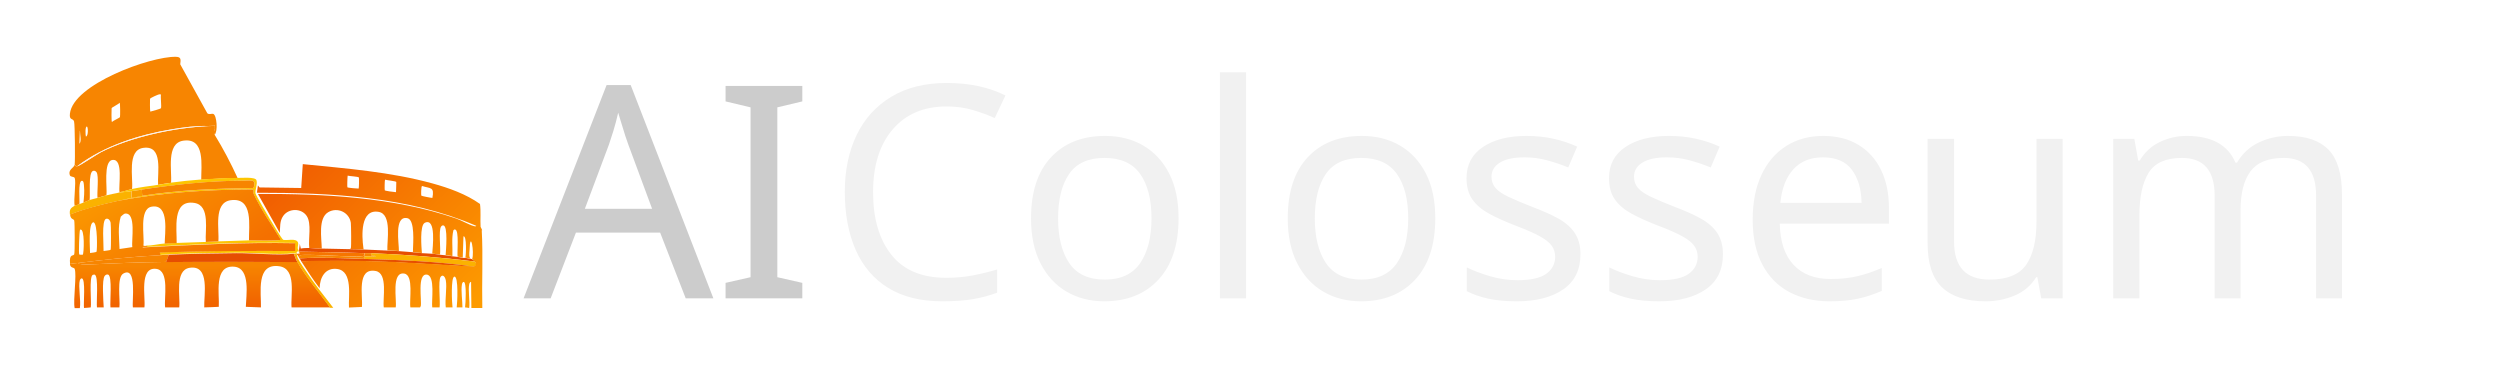
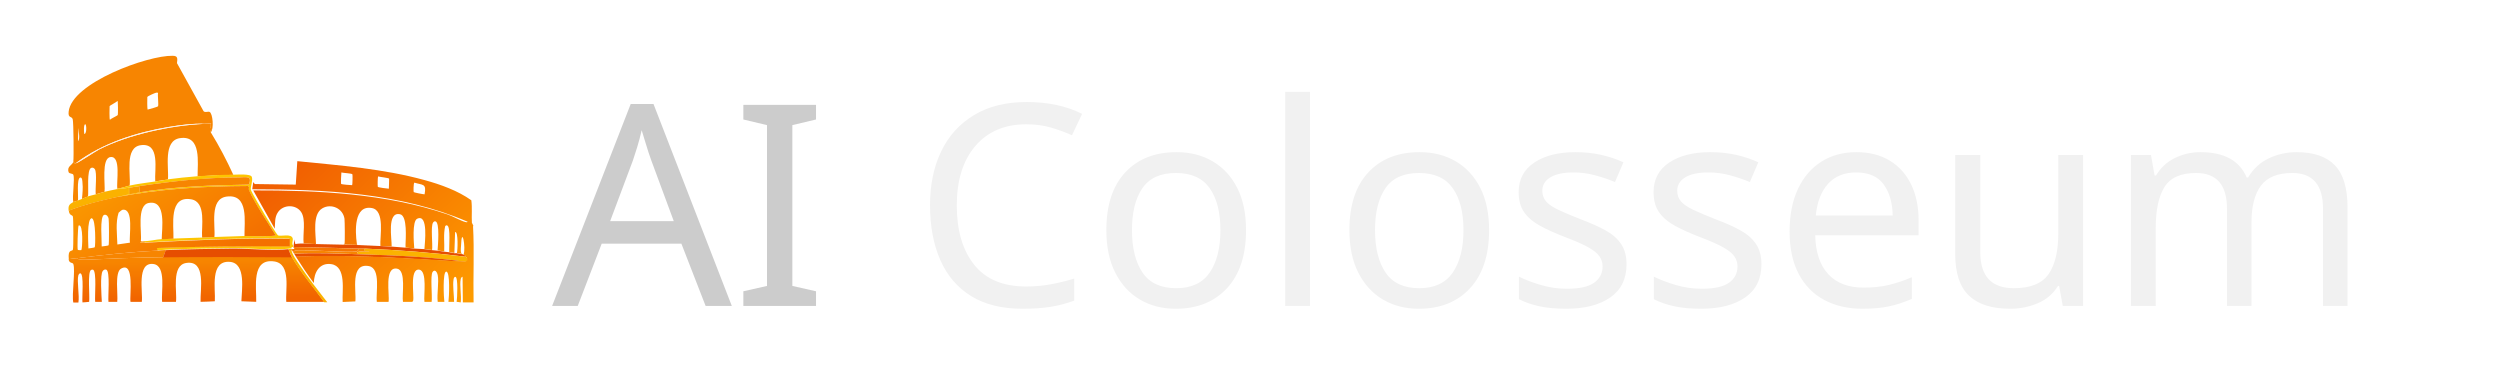
- <svg xmlns="http://www.w3.org/2000/svg" xmlns:xlink="http://www.w3.org/1999/xlink" id="Layer_1" version="1.1" viewBox="0 0 1738 266">
+ <svg xmlns="http://www.w3.org/2000/svg" xmlns:xlink="http://www.w3.org/1999/xlink" id="Layer_1" version="1.1" viewBox="0 0 1770 266">
  <defs>
    <style>
      .st0 {
        fill: url(#linear-gradient2);
      }

      .st1 {
        fill: #f78501;
      }

      .st2 {
        fill: #fbb200;
      }

      .st3 {
-         font-size: 206.8px;
+         fill: #f99b00;
      }

      .st4 {
-         fill: #f99b00;
-       }
- 
-       .st5 {
        fill: #ccc;
        font-family: Montserrat-Regular, Montserrat;
      }

-       .st6 {
+       .st5 {
        fill: url(#linear-gradient1);
      }

-       .st7 {
+       .st6 {
        fill: #f1f1f1;
        font-family: AtticAntique-DemiBold, 'Attic Antique';
        font-weight: 300;
+         letter-spacing: 0em;
+       }
+ 
+       .st7 {
+         fill: #e64e01;
      }

      .st8 {
-         fill: #e64e01;
+         fill: #f67500;
      }

      .st9 {
-         fill: #f67500;
+         fill: url(#linear-gradient3);
      }

      .st10 {
-         fill: url(#linear-gradient3);
+         font-size: 199.4px;
      }

      .st11 {
        fill: #fdc501;
      }

      .st12 {
        fill: #fcefe7;
      }

      .st13 {
        fill: url(#linear-gradient);
      }
    </style>
    <linearGradient id="linear-gradient" x1="138.9" y1="184.8" x2="139.2" y2="211.2" gradientUnits="userSpaceOnUse">
      <stop offset="0" stop-color="#f78500" />
      <stop offset="1" stop-color="#f16400" />
    </linearGradient>
    <linearGradient id="linear-gradient1" x1="93.8" y1="125.3" x2="138.7" y2="194.6" gradientUnits="userSpaceOnUse">
      <stop offset="0" stop-color="#fa9500" />
      <stop offset="1" stop-color="#f47000" />
    </linearGradient>
    <linearGradient id="linear-gradient2" x1="217.3" y1="107.1" x2="323" y2="218.4" gradientUnits="userSpaceOnUse">
      <stop offset="0" stop-color="#f15f01" />
      <stop offset="1" stop-color="#fd9b00" />
    </linearGradient>
    <linearGradient id="linear-gradient3" x1="203.3" y1="120.4" x2="309" y2="231.7" xlink:href="#linear-gradient2" />
  </defs>
  <g>
    <path class="st13" d="M115.6,182.1c-18.5.2-37.3,1-55.2,1.8-1.3,0-5.6,0-6-1.1-1.9.2-3.9.3-5.8.7.3,3.1,2.8,2.2,3.3,3.4,1.6,4.3-1.2,21.7,0,27.3,1.2,0,2.4,0,3.6,0,.9-5-1.2-15,0-19.4.1-.4.7-1.3,1.3-1.3,2.9,0,1.1,18,1.6,20.6,1.6,0,3.2-.3,4.7-.4.6-3.5-1.3-21.4,1.4-22.6.5-.2.8-.2,1.3-.2,2.9,1,1.1,19.4,1.6,22.8,1.6,0,3.1,0,4.7,0-.2-4-1.4-19.4.7-21.9.6-.7,1.3-1.2,2.4-.9,3,1,1.1,19.4,1.6,22.8,2,0,4.1,0,6.2,0,.7-4.9-2-20.9,2.7-23.5,9.8-5.6,5.9,19.5,6.7,23.5,2.6,0,5.3,0,8,0,.9-6.7-3.8-28.2,8.1-26.8,9.6,1.1,5.4,20.4,6.3,26.8,3.3,0,6.5,0,9.8,0,.9-7.2-3.4-25.7,7.1-27.5,14.6-2.4,9.9,19.3,10.3,27.5,3.4,0,6.8-.3,10.1-.4.6-8.5-3.7-29.1,10.7-27.9,11.6,1,8.3,20.2,8.1,27.9,3.4,0,7,.4,10.5.4.3-10-3.7-31,12.8-28.6,12.2,1.8,7.7,20.4,8.5,28.6,8.9,0,17.9,0,26.8,0-7.4-10.4-16.5-20.8-22.8-31.8-30.4-.2-60.8-.3-91.2,0Z" />
    <path class="st1" d="M56.8,125.7c1.5-.3,1.5,2.6,1.6,3.8.4,3.4,0,8-.4,11.4,1.3-.5,3.3-1.5,4.3-1.8.6-3.3-1.1-19.3,2.4-20.3.9-.3,1.8.1,2.4.9,1.8,2.6.2,14.3.7,17.9,2-.6,4.1-1.3,6.2-1.8.7-4.6-2.4-23.8,4.2-24.6,7.8-1,4,18.1,4.9,22.4,3.1-.4,5.7-1.5,8.7-2.2.9-7.7-3.7-27,7.8-28.6,14.1-2,9.7,17.4,10.3,25.7,3-.5,6-1.1,9-1.4.8-8.3-3.6-27.5,8.5-29.3,15.5-2.3,12.4,17.6,12.5,27.1,8.1-.6,17.2-1,25.3-1.1-4.7-10.3-10-20.4-15.9-30-1-1.7.4-1,.4-1.6-.1-1.6-1.7-3,0-4.7-1.7,0-3.4.1-5.1.2-23.2,1-53.6,7.5-74.4,18.1-2.6,1.3-15.2,9.8-16.5,9.8-1,0-.8.3-1.8-1.1-.5,2.4-4.8,3.2-3.3,7.4.4,1.2,2.9.8,3.3,1.8,1.2,3-.9,15.4,0,19.4.3-.2,2.5-.8,3.3-1.1.4-2.5-1.1-15.7,1.6-16.3Z" />
    <path class="st11" d="M118.8,127.1c-3,.4-6,1-9,1.4-6,.9-12.2,1.6-18.1,2.9-3,.7-5.5,1.7-8.7,2.2-.4,0-.4.4-.7.4,2.2-.4,6.3-.6,9-1.1,2.4-.4,4.8-.7,7.2-1.1,23-3.4,47.4-6.1,70.8-6.2,4.6,0,9.5-1.6,6.9,5.1-25.8.4-51.8,1.3-77.3,5.4-2.5.4-5.1,1-7.6,1.4-3.4.6-6.8,1.5-9.8,2.2,30.9-5.9,62.4-7.8,93.9-8,1.5.5.2,1.6.9,3.1,5,10.8,12.6,21.6,18.8,31.8-.4,1-19.7.5-22.1.5-7.1.2-14.2.5-21.4.7-2.9.1-5.8.2-8.7.4-6.7.3-13.5.4-20.3.7-2.8.2-5.6.2-8.3.4-3.8.2-8.7,1.6-12.7,1.4,2,1.5-2.8.1-2.7,1.1,35.3-1.8,70.7-3.6,106-2.9v5.4c-31.4-.1-62.8,0-94.1,1.1l.5,1.8c1.9,0,3.9-.3,5.8-.4,15.6-.7,31.3-.9,46.9-1.1,11.7-.1,29.3,1.6,40,.4.3,0,2.1-.3,2.2-.4.4-.1,0-1.4,1.4-.7,0-.1,0-.2,0-.4,0-.2,0-.5,0-.7-1.4-1.4.1-3.5-.4-5.2-1.1-3.5-8.1-1.2-10.3-2-.8-.3-8.2-12.5-9.2-14.3-1.5-2.5-9.8-16.5-10.1-18.1-.4-1.9,1.6-6.3.7-9-.7-2.5-10.8-1.6-13.4-1.6-8.1,0-17.2.5-25.3,1.1-6.9.5-14.1,1.3-21,2.2Z" />
    <path class="st2" d="M91.3,137.6v-4.7c-2.7.5-6.8.7-9,1.1-2.7.5-5.7,1.2-8.3,1.8-2,.5-4.1,1.2-6.2,1.8-1.5.4-4.2,1-5.4,1.4-1,.3-3.1,1.3-4.3,1.8-.9.4-2,.7-2.9,1.1-.7.3-2.9.9-3.3,1.1-2.9,1.7-3.7,2.6-3.3,6.2,10.7-4.2,21.8-6.9,32.9-9.4,2.9-.7,6.4-1.5,9.8-2.2Z" />
    <path class="st2" d="M206.4,177.1c0-.4-.7-.6,0-.7v-.4c-.1,0-1.8.3-2.2.4.9,1.8,1.5,4.1,2.5,5.8,6.3,11,15.4,21.5,22.8,31.8.7,0,1.4,0,2.2,0-6.6-8.6-13.5-17.1-19.5-26.2-1.7-2.6-5.7-8-5.8-10.7Z" />
    <path class="st1" d="M53.7,115.5c18.7-14.2,43-21.9,66-25.7,8-1.3,16.7-2.5,24.8-2.2,1.7,0,3.4-.1,5.1-.2-1.7,1.7-.1,3.1,0,4.7,0,.6-1.4,0-.4,1.6,2.4-2.2,1.5-13.6-.9-14.5-1.1-.4-3.1.7-4.2-.5l-18.8-34c.4-3.3.7-5.2-3.1-5.2-17.5-.4-71.5,19.1-73.6,39.6-.5,4.9,2.2,2.8,2.9,5.4.6,2.2.8,27.5.4,29.9,1,1.4.8,1.1,1.8,1.1ZM104.3,68.7c.2-.7,5.9-3.1,6.3-3.1.4,0,1.1-.1,1.3.2-.4,1.8.5,8.3,0,9.4-.2.5-6.3,2.1-7.4,2.4-.3-.3-.3-8.4-.2-8.9ZM77.6,75.2c.2-.6,4.9-2.8,5.6-3.8.4.3.4,9.5.2,10-.2.5-4.9,2.6-5.6,3.4-.4-.3-.3-9.1-.2-9.6ZM60.4,88c.9.1,1.1,6.8-.7,6.9-.3-1-.6-7.1.7-6.9ZM55.6,91c0-.3,0-.5,0-.8v.8c0,2.9,1.3,7-.4,9l.3-9Z" />
    <path class="st12" d="M119.7,89.9c-23,3.8-47.4,11.5-66,25.7,1.3,0,13.9-8.4,16.5-9.8,20.8-10.6,51.1-17.1,74.4-18.1-8.1-.3-16.7.8-24.8,2.2Z" />
    <path class="st1" d="M111.6,177.4c-19.4,1-38,3-57.2,5.4.4,1.2,4.7,1.1,6,1.1,17.9-.8,36.7-1.6,55.2-1.8l1.8-5.1c-1.9,0-3.9.3-5.8.4Z" />
-     <path class="st6" d="M111.6,177.4l-.5-1.8c31.3-1.2,62.7-1.2,94.1-1.1v-5.4c-35.4-.7-70.7,1.1-106,2.9-.1-1,4.7.4,2.7-1.1-.5,0-1.9.2-2.2-.2.9-6.2-3.2-25.3,5.6-27,12.8-2.4,9.2,18.7,9.2,25.7,2.7-.2,5.6-.2,8.3-.4.3-9.5-3.5-30.6,12.5-27.9,11.1,1.9,7.1,19.4,7.8,27.1,2.9-.1,5.8-.3,8.7-.4.8-8.2-3.6-26.8,8.5-28.6,16.1-2.3,12.6,18,12.8,27.9,2.4,0,21.7.5,22.1-.5-6.2-10.2-13.8-21-18.8-31.8-.7-1.5.6-2.5-.9-3.1-31.5.1-63,2.1-93.9,8-11.2,2.5-22.3,5.2-32.9,9.4.4,3.7,2.5,2.9,2.9,4.2.4,1.1.5,22.4,0,23.5-.6,1.5-3.6-.8-2.9,6.7,1.9-.4,3.9-.5,5.8-.7,19.2-2.4,37.8-4.4,57.2-5.4ZM84.1,150.5c.4-.5,2.2-1.9,2.7-2,8.2-1.1,4.4,18.8,5.2,23.3l-8.9,1.3c-.2-7.5-1.4-15.5.9-22.6ZM73.8,152.1c1.7-.4,2.8,1.2,3.1,2.7.3,1.3.4,18,0,18.8-.3.5-4.1.7-4.9.9.2-3.4-1.6-21.5,1.8-22.4ZM65.1,154.6c2.8.8,2.5,19.5,2,20.4-.2.4-3.8.8-4.5.9,0-2.9-1.4-21.5,2.5-21.4ZM55.7,159.7c3.4-1.7,2.7,17,1.8,17.4-.2.1-2.2,0-2.4-.2-.5-.7,0-15.1.5-17.2Z" />
-     <path class="st8" d="M164.2,176c-15.6.2-31.3.4-46.9,1.1l-1.8,5.1c30.4-.3,60.8-.2,91.2,0-1-1.7-1.7-4-2.5-5.8-10.7,1.3-28.3-.5-40-.4Z" />
+     <path class="st5" d="M111.6,177.4l-.5-1.8c31.3-1.2,62.7-1.2,94.1-1.1v-5.4c-35.4-.7-70.7,1.1-106,2.9-.1-1,4.7.4,2.7-1.1-.5,0-1.9.2-2.2-.2.9-6.2-3.2-25.3,5.6-27,12.8-2.4,9.2,18.7,9.2,25.7,2.7-.2,5.6-.2,8.3-.4.3-9.5-3.5-30.6,12.5-27.9,11.1,1.9,7.1,19.4,7.8,27.1,2.9-.1,5.8-.3,8.7-.4.8-8.2-3.6-26.8,8.5-28.6,16.1-2.3,12.6,18,12.8,27.9,2.4,0,21.7.5,22.1-.5-6.2-10.2-13.8-21-18.8-31.8-.7-1.5.6-2.5-.9-3.1-31.5.1-63,2.1-93.9,8-11.2,2.5-22.3,5.2-32.9,9.4.4,3.7,2.5,2.9,2.9,4.2.4,1.1.5,22.4,0,23.5-.6,1.5-3.6-.8-2.9,6.7,1.9-.4,3.9-.5,5.8-.7,19.2-2.4,37.8-4.4,57.2-5.4ZM84.1,150.5c.4-.5,2.2-1.9,2.7-2,8.2-1.1,4.4,18.8,5.2,23.3l-8.9,1.3c-.2-7.5-1.4-15.5.9-22.6ZM73.8,152.1c1.7-.4,2.8,1.2,3.1,2.7.3,1.3.4,18,0,18.8-.3.5-4.1.7-4.9.9.2-3.4-1.6-21.5,1.8-22.4ZM65.1,154.6c2.8.8,2.5,19.5,2,20.4-.2.4-3.8.8-4.5.9,0-2.9-1.4-21.5,2.5-21.4ZM55.7,159.7c3.4-1.7,2.7,17,1.8,17.4-.2.1-2.2,0-2.4-.2-.5-.7,0-15.1.5-17.2Z" />
+     <path class="st7" d="M164.2,176c-15.6.2-31.3.4-46.9,1.1l-1.8,5.1c30.4-.3,60.8-.2,91.2,0-1-1.7-1.7-4-2.5-5.8-10.7,1.3-28.3-.5-40-.4Z" />
    <path class="st1" d="M176.2,130.7c2.6-6.7-2.3-5.1-6.9-5.1-23.3,0-47.7,2.7-70.8,6.2l.4,4.3c25.5-4.1,51.5-5,77.3-5.4Z" />
-     <path class="st4" d="M98.6,131.8c-2.4.4-4.8.7-7.2,1.1v4.7c2.5-.5,5.1-1,7.6-1.4l-.4-4.3Z" />
-     <path class="st8" d="M207.8,174.9c15.2.4,30.4.5,45.6,1.1,1.6,0,3.1,0,4.7,0,23.9,1,47.9,2.8,71.7,5.8-.6-.9,0-.8-1.4-1.4-.2-.1-.5-.3-.7-.4,0,0-.1,0-.2,0-.7-.1-3.3-.6-3.8-.7-.5-.1-1.3,0-1.8,0-1.2-.2-2.4-.5-3.6-.7-1.2-.2-2.5-.2-3.6-.4-1.5-.2-3.2-.5-4.7-.7-1.3-.2-2.7-.2-4-.4-1.8-.2-3.8-.6-5.4-.7-2.4-.2-4.9-.2-7.2-.4-2.3-.2-4.6-.6-6.9-.7-3-.2-6.1-.5-9-.7-2.6-.2-5.3-.2-8-.4-5.2-.3-10.4-.5-15.6-.7-.1,0-.3,0-.4,0-3.8-.2-7.7-.2-11.6-.3-6-.2-12.1-.2-18.1-.4-2.9,0-5.8-.2-8.7-.4-2,0-4,0-6,.4l-.7-3.3c0,1.5-.5,3.3-.5,4.7,0,.2,0,.5,0,.7Z" />
+     <path class="st3" d="M98.6,131.8c-2.4.4-4.8.7-7.2,1.1v4.7c2.5-.5,5.1-1,7.6-1.4l-.4-4.3Z" />
+     <path class="st7" d="M207.8,174.9c15.2.4,30.4.5,45.6,1.1,1.6,0,3.1,0,4.7,0,23.9,1,47.9,2.8,71.7,5.8-.6-.9,0-.8-1.4-1.4-.2-.1-.5-.3-.7-.4,0,0-.1,0-.2,0-.7-.1-3.3-.6-3.8-.7-.5-.1-1.3,0-1.8,0-1.2-.2-2.4-.5-3.6-.7-1.2-.2-2.5-.2-3.6-.4-1.5-.2-3.2-.5-4.7-.7-1.3-.2-2.7-.2-4-.4-1.8-.2-3.8-.6-5.4-.7-2.4-.2-4.9-.2-7.2-.4-2.3-.2-4.6-.6-6.9-.7-3-.2-6.1-.5-9-.7-2.6-.2-5.3-.2-8-.4-5.2-.3-10.4-.5-15.6-.7-.1,0-.3,0-.4,0-3.8-.2-7.7-.2-11.6-.3-6-.2-12.1-.2-18.1-.4-2.9,0-5.8-.2-8.7-.4-2,0-4,0-6,.4l-.7-3.3c0,1.5-.5,3.3-.5,4.7,0,.2,0,.5,0,.7Z" />
    <path class="st2" d="M261.6,178.2c-1.7.3-8.4-.7-8.7.7l.9,1.1c25.4.8,50.8,1.8,76,5.4l1.1-.9c.2-2.4-.3-1.6-1.1-2.7-23.8-2.9-47.7-4.8-71.7-5.8-.6,3.1,2,1.1,3.4,2.2Z" />
-     <path class="st8" d="M208.2,179.6c.5.8,1,1.4,1.4,2.2,16.8-.6,33.7-.5,50.5,0,23.2.6,46.5,2.6,69.7,3.6-25.1-3.7-50.6-4.6-76-5.4-15.2-.5-30.4-1.2-45.6-.4Z" />
+     <path class="st7" d="M208.2,179.6c.5.8,1,1.4,1.4,2.2,16.8-.6,33.7-.5,50.5,0,23.2.6,46.5,2.6,69.7,3.6-25.1-3.7-50.6-4.6-76-5.4-15.2-.5-30.4-1.2-45.6-.4Z" />
    <path class="st0" d="M335.2,160.2c0-.5-1.1-2.4-1.1-2.5-.3-5.2.3-10.7-.4-15.9-9.5-6.8-21.8-11.2-33.1-14.3-29-8-60.2-10.4-90.1-13.4l-1.1,16.6-29-.4-1.1-1.4-.7,5.1c51.3,0,105.1,2.5,152.5,23-.4.6-1.1.3-1.6.2-3.5-.9-8.8-4.1-12.7-5.4-43.3-14.8-92-17.1-137.5-17l15.2,27.1c.4-4.2-.2-8.1,2.4-11.8,3.8-5.4,12.6-5.5,16.3,0,3.6,5.3,1,16,1.8,22.3,2.9.1,5.8.3,8.7.4-.1-7.1-2.7-21.1,4.5-25.3,6.3-3.7,14.6,0,15.7,7.4.2,1.6.4,16.9,0,17.7-.4.8-1.5.5-2.2.5,3.8.1,7.8.2,11.6.3-.7,0-.6-.6-.7-1.3-1.1-8.1-2.2-27.1,10.7-24.8,9.4,1.7,5.6,20.2,6,26.8,2.6.1,5.4.2,8,.4.2-5-3.6-25,6-22.8,5.3,1.2,3.9,17.4,3.8,21.9,0,.7.4,1.8-.7,1.6,2.3.2,4.6.5,6.9.7-.3-3.8-1.6-19.2,2-21,8.2-4,5.4,17.6,5.2,21.4,1.6.2,3.6.5,5.4.7.6-3.8-1.1-16.7.7-19.4.4-.6.9-1,1.6-.9,3.4.4,1.8,17.6,1.6,20.6,1.5.2,3.2.5,4.7.7.3-6-.7-12.1.7-17.9.4-.5.7-.7,1.3-.5,2.8.6,1.2,16.1,1.6,18.8,1.2.2,2.4.5,3.6.7l.5-14.8c2.4-.6,1.8,13.3,1.3,14.8.6.1,3.1.5,3.8.7-1.5-.4-1-4.3-.9-5.6.5-15.4,3.6,1.4,1.8,6,1.4.7.8.5,1.4,1.4.7,1.1,1.3.3,1.1,2.7l-1.1.9c-23.2-1.1-46.4-3-69.7-3.6-16.8-.5-33.7-.6-50.5,0,4.1,6.4,8.2,12.8,12.8,18.8.1-7.4,3.9-14.6,12.3-13.4,11,1.6,7.6,19.2,8.1,26.8,3,0,6.1-.4,9-.4.8-7.4-3.9-27.5,9.6-25,8.7,1.7,4.7,19.2,5.6,25.3,2.8,0,5.6,0,8.3,0,.9-4.9-3.3-25.1,6-23.5,6.7,1.2,3.3,18.6,4.2,23.5,2.2,0,4.5,0,6.7,0,.3,0,0-.7.5-.7.9-3.9-2.7-22.8,4.2-22.1,6.1.7,3.1,18.5,3.8,22.8,1.7,0,3.4,0,5.1,0,.6-3.9-1.1-18.6.7-21.2,1.7-2.3,3.3.5,3.6,2.2,1,5.3-.7,13.4,0,19,1.6,0,3.2,0,4.7,0-.4-2.5-1.3-21.2,1.3-21.4,3-.2,2,18.8,1.6,21.4,1.3,0,2.7,0,4,0,0-4.3-1.1-11.7-.4-15.7,0-.5.4-2.1,1.3-2,2.1.1,1.3,15.4.9,17.7.8,0,1.9.3,2.9.4.6-4.7-.9-12.2,0-16.5,0-.3.6-1.8,1.3-1.6l.2,18.1c2.5,0,5.1,0,7.6,0-.4-17.9.6-36.3-.4-54.1ZM249.3,131.1c-1.1,0-7.5-.5-7.8-.9-.2-.3,0-7.1.2-8.1,1.2.4,7.4.6,7.8,1.3.2.3.1,7.6-.2,7.8ZM275.3,133.6c-1,0-7.6-.9-7.8-1.3-.2-.3-.1-7.2.2-7.4,1.1.4,7.5,1,7.8,1.6.1.3-.2,6.2-.2,7.1ZM300.7,137.6c-1,0-7.6-1.3-7.8-1.6-.2-.3-.2-6.4.5-6.7,5.9,1.9,8.7.4,7.2,8.3Z" />
-     <path class="st10" d="M253.4,173.4c.1,0,.2,0,.4,0-.1,0-.2,0-.4,0Z" />
-     <path class="st9" d="M252.9,177.8c.9-.6.5-.9.5-1.8-15.2-.5-30.4-.7-45.6-1.1,0,.1,0,.2,0,.4,0,.2,2.1,1.1-1.4,1.1-.7,0,0,.3,0,.7.7.2.8.9,1.1,1.4l1.3-1.1c6-1.1,41.5,2,44.2.4Z" />
+     <path class="st9" d="M253.4,173.4c.1,0,.2,0,.4,0-.1,0-.2,0-.4,0Z" />
+     <path class="st8" d="M252.9,177.8c.9-.6.5-.9.5-1.8-15.2-.5-30.4-.7-45.6-1.1,0,.1,0,.2,0,.4,0,.2,2.1,1.1-1.4,1.1-.7,0,0,.3,0,.7.7.2.8.9,1.1,1.4l1.3-1.1c6-1.1,41.5,2,44.2.4Z" />
    <path class="st1" d="M253.8,180l-.9-1.1c.2-1.5,7-.4,8.7-.7-1.4-1.1-4.1.9-3.4-2.2-1.6,0-3.1,0-4.7,0,0,.9.4,1.2-.5,1.8-2.6,1.7-38.2-1.5-44.2-.4l-1.3,1.1c.2.4.5.7.7,1.1,15.2-.9,30.4-.1,45.6.4Z" />
  </g>
-   <text class="st3" transform="translate(364 207.4)">
-     <tspan class="st5" x="0" y="0">AI</tspan>
-     <tspan class="st7" x="210.7" y="0">Colosseum</tspan>
+   <text class="st10" transform="translate(390.9 216.6)">
+     <tspan class="st4" x="0" y="0">AI </tspan>
+     <tspan class="st6" x="255.4" y="0">Colosseum</tspan>
  </text>
</svg>
